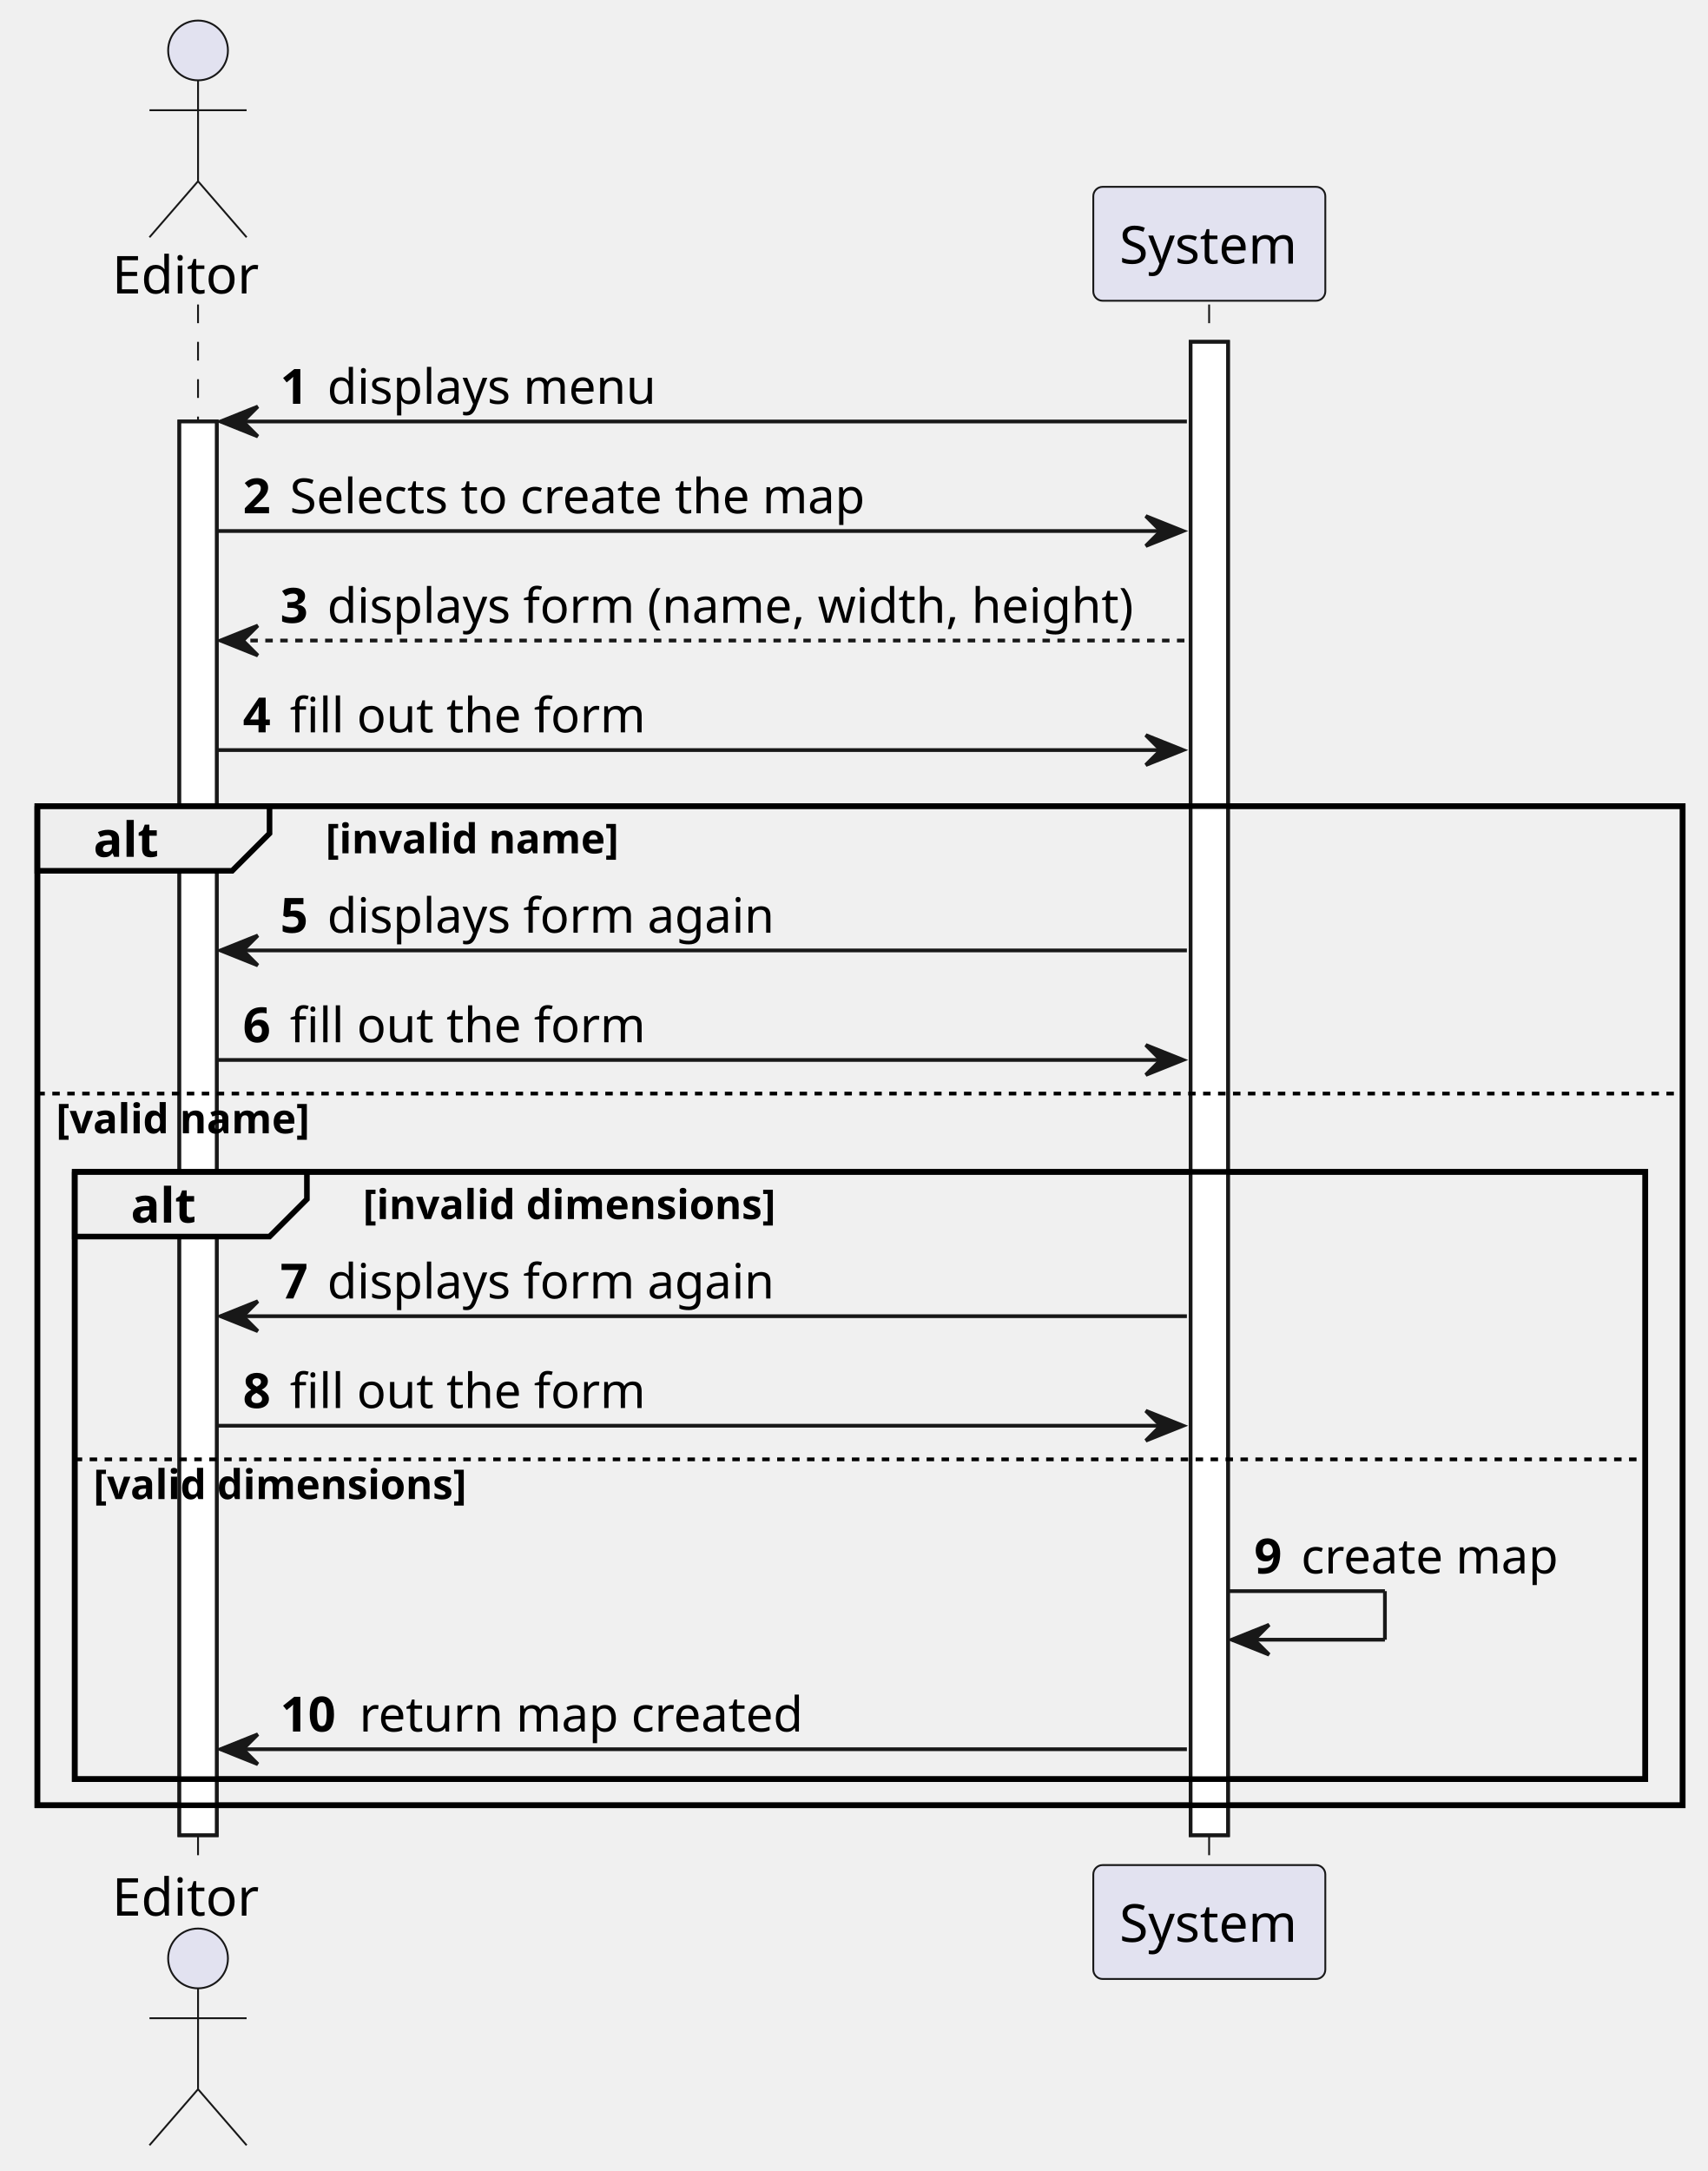
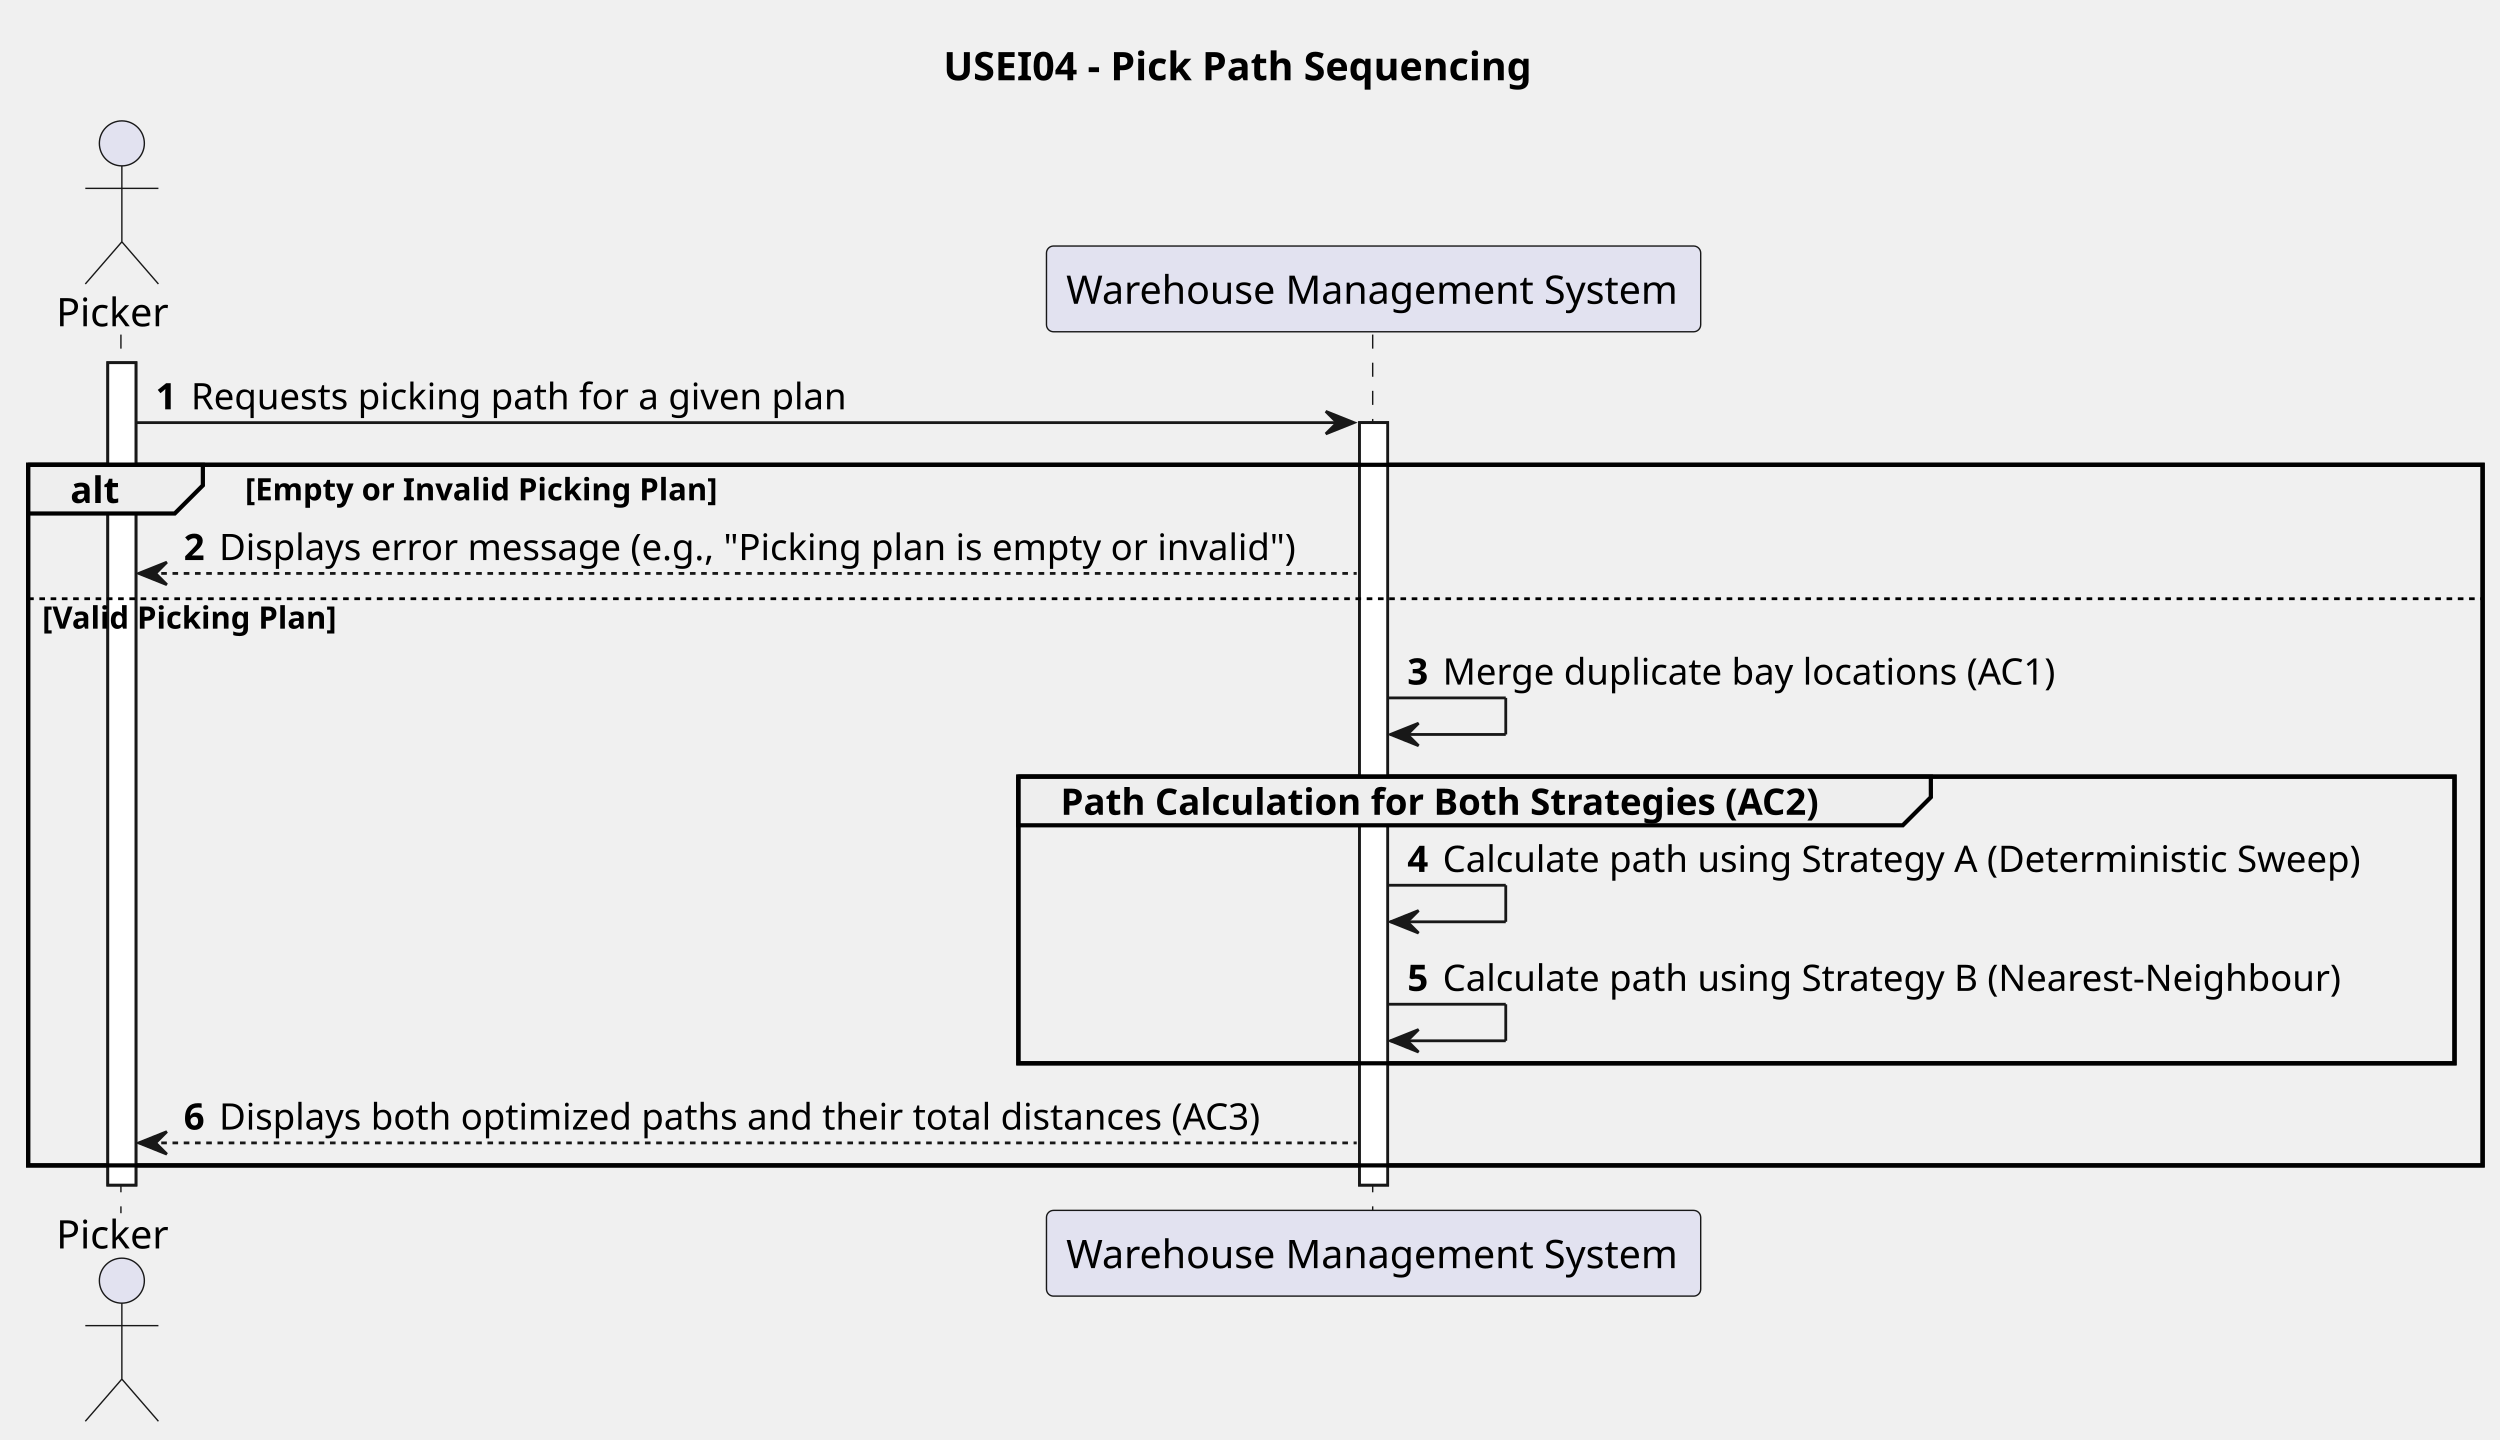
- <svg xmlns="http://www.w3.org/2000/svg" contentStyleType="text/css" height="581px" preserveAspectRatio="none" style="width:457px;height:581px;background:#FFFFFF;" version="1.1" viewBox="0 0 457 581" width="457px" zoomAndPan="magnify">
+ <svg xmlns="http://www.w3.org/2000/svg" contentStyleType="text/css" height="512px" preserveAspectRatio="none" style="width:889px;height:512px;background:#FFFFFF;" version="1.1" viewBox="0 0 889 512" width="889px" zoomAndPan="magnify">
  <defs />
  <g>
-     <rect fill="#FFFFFF" height="378.326" style="stroke:#181818;stroke-width:1.0;" width="10" x="48.005" y="112.799" />
-     <rect fill="#FFFFFF" height="399.637" style="stroke:#181818;stroke-width:1.0;" width="10" x="318.66" y="91.488" />
-     <rect fill="none" height="267.394" style="stroke:#000000;stroke-width:1.5;" width="440.352" x="10" y="215.731" />
-     <rect fill="none" height="162.508" style="stroke:#000000;stroke-width:1.5;" width="420.352" x="20" y="313.617" />
-     <line style="stroke:#181818;stroke-width:0.5;stroke-dasharray:5.0,5.0;" x1="53" x2="53" y1="81.488" y2="500.125" />
-     <line style="stroke:#181818;stroke-width:0.5;stroke-dasharray:5.0,5.0;" x1="323.611" x2="323.611" y1="81.488" y2="500.125" />
-     <text fill="#000000" font-family="sans-serif" font-size="14" lengthAdjust="spacing" textLength="40.011" x="30" y="78.535">Editor</text>
-     <ellipse cx="53.005" cy="13.5" fill="#E2E2F0" rx="8" ry="8" style="stroke:#181818;stroke-width:0.5;" />
-     <path d="M53.005,21.5 L53.005,48.5 M40.005,29.5 L66.005,29.5 M53.005,48.5 L40.005,63.5 M53.005,48.5 L66.005,63.5 " fill="none" style="stroke:#181818;stroke-width:0.5;" />
-     <text fill="#000000" font-family="sans-serif" font-size="14" lengthAdjust="spacing" textLength="40.011" x="30" y="512.66">Editor</text>
-     <ellipse cx="53.005" cy="524.113" fill="#E2E2F0" rx="8" ry="8" style="stroke:#181818;stroke-width:0.5;" />
-     <path d="M53.005,532.113 L53.005,559.113 M40.005,540.113 L66.005,540.113 M53.005,559.113 L40.005,574.113 M53.005,559.113 L66.005,574.113 " fill="none" style="stroke:#181818;stroke-width:0.5;" />
-     <rect fill="#E2E2F0" height="30.488" rx="2.5" ry="2.5" style="stroke:#181818;stroke-width:0.5;" width="62.098" x="292.611" y="50" />
-     <text fill="#000000" font-family="sans-serif" font-size="14" lengthAdjust="spacing" textLength="48.098" x="299.611" y="70.535">System</text>
-     <rect fill="#E2E2F0" height="30.488" rx="2.5" ry="2.5" style="stroke:#181818;stroke-width:0.5;" width="62.098" x="292.611" y="499.125" />
-     <text fill="#000000" font-family="sans-serif" font-size="14" lengthAdjust="spacing" textLength="48.098" x="299.611" y="519.66">System</text>
-     <rect fill="#FFFFFF" height="378.326" style="stroke:#181818;stroke-width:1.0;" width="10" x="48.005" y="112.799" />
-     <rect fill="#FFFFFF" height="399.637" style="stroke:#181818;stroke-width:1.0;" width="10" x="318.66" y="91.488" />
-     <polygon fill="#181818" points="69.005,108.799,59.005,112.799,69.005,116.799,65.005,112.799" style="stroke:#181818;stroke-width:1.0;" />
-     <line style="stroke:#181818;stroke-width:1.0;" x1="63.005" x2="317.66" y1="112.799" y2="112.799" />
-     <text fill="#000000" font-family="sans-serif" font-size="13" font-weight="bold" lengthAdjust="spacing" textLength="8.576" x="75.005" y="108.057">1</text>
-     <text fill="#000000" font-family="sans-serif" font-size="13" lengthAdjust="spacing" textLength="90.733" x="87.581" y="108.057">displays menu</text>
-     <polygon fill="#181818" points="306.66,138.109,316.66,142.109,306.66,146.109,310.66,142.109" style="stroke:#181818;stroke-width:1.0;" />
-     <line style="stroke:#181818;stroke-width:1.0;" x1="58.005" x2="312.66" y1="142.109" y2="142.109" />
-     <text fill="#000000" font-family="sans-serif" font-size="13" font-weight="bold" lengthAdjust="spacing" textLength="8.576" x="65.005" y="137.367">2</text>
-     <text fill="#000000" font-family="sans-serif" font-size="13" lengthAdjust="spacing" textLength="158.869" x="77.581" y="137.367">Selects to create the map</text>
-     <polygon fill="#181818" points="69.005,167.42,59.005,171.42,69.005,175.42,65.005,171.42" style="stroke:#181818;stroke-width:1.0;" />
-     <line style="stroke:#181818;stroke-width:1.0;stroke-dasharray:2.0,2.0;" x1="63.005" x2="317.66" y1="171.42" y2="171.42" />
-     <text fill="#000000" font-family="sans-serif" font-size="13" font-weight="bold" lengthAdjust="spacing" textLength="8.576" x="75.005" y="166.678">3</text>
-     <text fill="#000000" font-family="sans-serif" font-size="13" lengthAdjust="spacing" textLength="224.079" x="87.581" y="166.678">displays form (name, width, height)</text>
-     <polygon fill="#181818" points="306.66,196.731,316.66,200.731,306.66,204.731,310.66,200.731" style="stroke:#181818;stroke-width:1.0;" />
-     <line style="stroke:#181818;stroke-width:1.0;" x1="58.005" x2="312.66" y1="200.731" y2="200.731" />
-     <text fill="#000000" font-family="sans-serif" font-size="13" font-weight="bold" lengthAdjust="spacing" textLength="8.576" x="65.005" y="195.988">4</text>
-     <text fill="#000000" font-family="sans-serif" font-size="13" lengthAdjust="spacing" textLength="99.703" x="77.581" y="195.988">fill out the form</text>
-     <path d="M10,215.731 L72.139,215.731 L72.139,223.041 L62.139,233.041 L10,233.041 L10,215.731 " fill="#EEEEEE" style="stroke:#000000;stroke-width:1.5;" />
-     <rect fill="none" height="267.394" style="stroke:#000000;stroke-width:1.5;" width="440.352" x="10" y="215.731" />
-     <text fill="#000000" font-family="sans-serif" font-size="13" font-weight="bold" lengthAdjust="spacing" textLength="17.139" x="25" y="229.299">alt</text>
-     <text fill="#000000" font-family="sans-serif" font-size="11" font-weight="bold" lengthAdjust="spacing" textLength="80.819" x="87.139" y="228.365">[invalid name]</text>
-     <polygon fill="#181818" points="69.005,250.352,59.005,254.352,69.005,258.352,65.005,254.352" style="stroke:#181818;stroke-width:1.0;" />
-     <line style="stroke:#181818;stroke-width:1.0;" x1="63.005" x2="317.66" y1="254.352" y2="254.352" />
-     <text fill="#000000" font-family="sans-serif" font-size="13" font-weight="bold" lengthAdjust="spacing" textLength="8.576" x="75.005" y="249.609">5</text>
-     <text fill="#000000" font-family="sans-serif" font-size="13" lengthAdjust="spacing" textLength="123.843" x="87.581" y="249.609">displays form again</text>
-     <polygon fill="#181818" points="306.66,279.662,316.66,283.662,306.66,287.662,310.66,283.662" style="stroke:#181818;stroke-width:1.0;" />
-     <line style="stroke:#181818;stroke-width:1.0;" x1="58.005" x2="312.66" y1="283.662" y2="283.662" />
-     <text fill="#000000" font-family="sans-serif" font-size="13" font-weight="bold" lengthAdjust="spacing" textLength="8.576" x="65.005" y="278.92">6</text>
-     <text fill="#000000" font-family="sans-serif" font-size="13" lengthAdjust="spacing" textLength="99.703" x="77.581" y="278.92">fill out the form</text>
-     <line style="stroke:#000000;stroke-width:1.0;stroke-dasharray:2.0,2.0;" x1="10" x2="450.352" y1="292.662" y2="292.662" />
-     <text fill="#000000" font-family="sans-serif" font-size="11" font-weight="bold" lengthAdjust="spacing" textLength="70.018" x="15" y="303.297">[valid name]</text>
-     <path d="M20,313.617 L82.139,313.617 L82.139,320.928 L72.139,330.928 L20,330.928 L20,313.617 " fill="#EEEEEE" style="stroke:#000000;stroke-width:1.5;" />
-     <rect fill="none" height="162.508" style="stroke:#000000;stroke-width:1.5;" width="420.352" x="20" y="313.617" />
-     <text fill="#000000" font-family="sans-serif" font-size="13" font-weight="bold" lengthAdjust="spacing" textLength="17.139" x="35" y="327.185">alt</text>
-     <text fill="#000000" font-family="sans-serif" font-size="11" font-weight="bold" lengthAdjust="spacing" textLength="115.484" x="97.139" y="326.252">[invalid dimensions]</text>
-     <polygon fill="#181818" points="69.005,348.238,59.005,352.238,69.005,356.238,65.005,352.238" style="stroke:#181818;stroke-width:1.0;" />
-     <line style="stroke:#181818;stroke-width:1.0;" x1="63.005" x2="317.66" y1="352.238" y2="352.238" />
-     <text fill="#000000" font-family="sans-serif" font-size="13" font-weight="bold" lengthAdjust="spacing" textLength="8.576" x="75.005" y="347.496">7</text>
-     <text fill="#000000" font-family="sans-serif" font-size="13" lengthAdjust="spacing" textLength="123.843" x="87.581" y="347.496">displays form again</text>
-     <polygon fill="#181818" points="306.66,377.549,316.66,381.549,306.66,385.549,310.66,381.549" style="stroke:#181818;stroke-width:1.0;" />
-     <line style="stroke:#181818;stroke-width:1.0;" x1="58.005" x2="312.66" y1="381.549" y2="381.549" />
-     <text fill="#000000" font-family="sans-serif" font-size="13" font-weight="bold" lengthAdjust="spacing" textLength="8.576" x="65.005" y="376.807">8</text>
-     <text fill="#000000" font-family="sans-serif" font-size="13" lengthAdjust="spacing" textLength="99.703" x="77.581" y="376.807">fill out the form</text>
-     <line style="stroke:#000000;stroke-width:1.0;stroke-dasharray:2.0,2.0;" x1="20" x2="440.352" y1="390.549" y2="390.549" />
-     <text fill="#000000" font-family="sans-serif" font-size="11" font-weight="bold" lengthAdjust="spacing" textLength="104.683" x="25" y="401.184">[valid dimensions]</text>
-     <line style="stroke:#181818;stroke-width:1.0;" x1="328.66" x2="370.66" y1="425.815" y2="425.815" />
-     <line style="stroke:#181818;stroke-width:1.0;" x1="370.66" x2="370.66" y1="425.815" y2="438.815" />
-     <line style="stroke:#181818;stroke-width:1.0;" x1="329.66" x2="370.66" y1="438.815" y2="438.815" />
-     <polygon fill="#181818" points="339.66,434.815,329.66,438.815,339.66,442.815,335.66,438.815" style="stroke:#181818;stroke-width:1.0;" />
-     <text fill="#000000" font-family="sans-serif" font-size="13" font-weight="bold" lengthAdjust="spacing" textLength="8.576" x="335.66" y="421.072">9</text>
-     <text fill="#000000" font-family="sans-serif" font-size="13" lengthAdjust="spacing" textLength="70.116" x="348.235" y="421.072">create map</text>
-     <polygon fill="#181818" points="69.005,464.125,59.005,468.125,69.005,472.125,65.005,468.125" style="stroke:#181818;stroke-width:1.0;" />
-     <line style="stroke:#181818;stroke-width:1.0;" x1="63.005" x2="317.66" y1="468.125" y2="468.125" />
-     <text fill="#000000" font-family="sans-serif" font-size="13" font-weight="bold" lengthAdjust="spacing" textLength="17.151" x="75.005" y="463.383">10</text>
-     <text fill="#000000" font-family="sans-serif" font-size="13" lengthAdjust="spacing" textLength="121.291" x="96.157" y="463.383">return map created</text>
+     <text fill="#000000" font-family="sans-serif" font-size="14" font-weight="bold" lengthAdjust="spacing" textLength="220.862" x="335.482" y="28.535">USEI04 - Pick Path Sequencing</text>
+     <rect fill="#FFFFFF" height="292.44" style="stroke:#181818;stroke-width:1.0;" width="10" x="38.334" y="128.977" />
+     <rect fill="#FFFFFF" height="271.129" style="stroke:#181818;stroke-width:1.0;" width="10" x="483.447" y="150.287" />
+     <rect fill="none" height="249.129" style="stroke:#000000;stroke-width:1.5;" width="872.826" x="10" y="165.287" />
+     <rect fill="none" height="101.932" style="stroke:#000000;stroke-width:1.5;" width="510.699" x="362.127" y="276.174" />
+     <line style="stroke:#181818;stroke-width:0.5;stroke-dasharray:5.0,5.0;" x1="43" x2="43" y1="118.977" y2="431.416" />
+     <line style="stroke:#181818;stroke-width:0.5;stroke-dasharray:5.0,5.0;" x1="488.127" x2="488.127" y1="118.977" y2="431.416" />
+     <text fill="#000000" font-family="sans-serif" font-size="14" lengthAdjust="spacing" textLength="40.667" x="20" y="116.023">Picker</text>
+     <ellipse cx="43.334" cy="50.988" fill="#E2E2F0" rx="8" ry="8" style="stroke:#181818;stroke-width:0.5;" />
+     <path d="M43.334,58.988 L43.334,85.988 M30.334,66.988 L56.334,66.988 M43.334,85.988 L30.334,100.988 M43.334,85.988 L56.334,100.988 " fill="none" style="stroke:#181818;stroke-width:0.5;" />
+     <text fill="#000000" font-family="sans-serif" font-size="14" lengthAdjust="spacing" textLength="40.667" x="20" y="443.951">Picker</text>
+     <ellipse cx="43.334" cy="455.404" fill="#E2E2F0" rx="8" ry="8" style="stroke:#181818;stroke-width:0.5;" />
+     <path d="M43.334,463.404 L43.334,490.404 M30.334,471.404 L56.334,471.404 M43.334,490.404 L30.334,505.404 M43.334,490.404 L56.334,505.404 " fill="none" style="stroke:#181818;stroke-width:0.5;" />
+     <rect fill="#E2E2F0" height="30.488" rx="2.5" ry="2.5" style="stroke:#181818;stroke-width:0.5;" width="232.641" x="372.127" y="87.488" />
+     <text fill="#000000" font-family="sans-serif" font-size="14" lengthAdjust="spacing" textLength="218.641" x="379.127" y="108.023">Warehouse Management System</text>
+     <rect fill="#E2E2F0" height="30.488" rx="2.5" ry="2.5" style="stroke:#181818;stroke-width:0.5;" width="232.641" x="372.127" y="430.416" />
+     <text fill="#000000" font-family="sans-serif" font-size="14" lengthAdjust="spacing" textLength="218.641" x="379.127" y="450.951">Warehouse Management System</text>
+     <rect fill="#FFFFFF" height="292.44" style="stroke:#181818;stroke-width:1.0;" width="10" x="38.334" y="128.977" />
+     <rect fill="#FFFFFF" height="271.129" style="stroke:#181818;stroke-width:1.0;" width="10" x="483.447" y="150.287" />
+     <polygon fill="#181818" points="471.447,146.287,481.447,150.287,471.447,154.287,475.447,150.287" style="stroke:#181818;stroke-width:1.0;" />
+     <line style="stroke:#181818;stroke-width:1.0;" x1="48.334" x2="477.447" y1="150.287" y2="150.287" />
+     <text fill="#000000" font-family="sans-serif" font-size="13" font-weight="bold" lengthAdjust="spacing" textLength="8.576" x="55.334" y="145.545">1</text>
+     <text fill="#000000" font-family="sans-serif" font-size="13" lengthAdjust="spacing" textLength="242.525" x="67.909" y="145.545">Requests picking path for a given plan</text>
+     <path d="M10,165.287 L72.139,165.287 L72.139,172.598 L62.139,182.598 L10,182.598 L10,165.287 " fill="#EEEEEE" style="stroke:#000000;stroke-width:1.5;" />
+     <rect fill="none" height="249.129" style="stroke:#000000;stroke-width:1.5;" width="872.826" x="10" y="165.287" />
+     <text fill="#000000" font-family="sans-serif" font-size="13" font-weight="bold" lengthAdjust="spacing" textLength="17.139" x="25" y="178.856">alt</text>
+     <text fill="#000000" font-family="sans-serif" font-size="11" font-weight="bold" lengthAdjust="spacing" textLength="173.631" x="87.139" y="177.922">[Empty or Invalid Picking Plan]</text>
+     <polygon fill="#181818" points="59.334,199.908,49.334,203.908,59.334,207.908,55.334,203.908" style="stroke:#181818;stroke-width:1.0;" />
+     <line style="stroke:#181818;stroke-width:1.0;stroke-dasharray:2.0,2.0;" x1="53.334" x2="482.447" y1="203.908" y2="203.908" />
+     <text fill="#000000" font-family="sans-serif" font-size="13" font-weight="bold" lengthAdjust="spacing" textLength="8.576" x="65.334" y="199.166">2</text>
+     <text fill="#000000" font-family="sans-serif" font-size="13" lengthAdjust="spacing" textLength="398.538" x="77.909" y="199.166">Displays error message (e.g., "Picking plan is empty or invalid")</text>
+     <line style="stroke:#000000;stroke-width:1.0;stroke-dasharray:2.0,2.0;" x1="10" x2="882.826" y1="212.908" y2="212.908" />
+     <text fill="#000000" font-family="sans-serif" font-size="11" font-weight="bold" lengthAdjust="spacing" textLength="109.21" x="15" y="223.543">[Valid Picking Plan]</text>
+     <line style="stroke:#181818;stroke-width:1.0;" x1="493.447" x2="535.447" y1="248.174" y2="248.174" />
+     <line style="stroke:#181818;stroke-width:1.0;" x1="535.447" x2="535.447" y1="248.174" y2="261.174" />
+     <line style="stroke:#181818;stroke-width:1.0;" x1="494.447" x2="535.447" y1="261.174" y2="261.174" />
+     <polygon fill="#181818" points="504.447,257.174,494.447,261.174,504.447,265.174,500.447,261.174" style="stroke:#181818;stroke-width:1.0;" />
+     <text fill="#000000" font-family="sans-serif" font-size="13" font-weight="bold" lengthAdjust="spacing" textLength="8.576" x="500.447" y="243.432">3</text>
+     <text fill="#000000" font-family="sans-serif" font-size="13" lengthAdjust="spacing" textLength="227.125" x="513.023" y="243.432">Merge duplicate bay locations (AC1)</text>
+     <path d="M362.127,276.174 L686.614,276.174 L686.614,283.484 L676.614,293.484 L362.127,293.484 L362.127,276.174 " fill="#EEEEEE" style="stroke:#000000;stroke-width:1.5;" />
+     <rect fill="none" height="101.932" style="stroke:#000000;stroke-width:1.5;" width="510.699" x="362.127" y="276.174" />
+     <text fill="#000000" font-family="sans-serif" font-size="13" font-weight="bold" lengthAdjust="spacing" textLength="279.487" x="377.127" y="289.742">Path Calculation for Both Strategies (AC2)</text>
+     <line style="stroke:#181818;stroke-width:1.0;" x1="493.447" x2="535.447" y1="314.795" y2="314.795" />
+     <line style="stroke:#181818;stroke-width:1.0;" x1="535.447" x2="535.447" y1="314.795" y2="327.795" />
+     <line style="stroke:#181818;stroke-width:1.0;" x1="494.447" x2="535.447" y1="327.795" y2="327.795" />
+     <polygon fill="#181818" points="504.447,323.795,494.447,327.795,504.447,331.795,500.447,327.795" style="stroke:#181818;stroke-width:1.0;" />
+     <text fill="#000000" font-family="sans-serif" font-size="13" font-weight="bold" lengthAdjust="spacing" textLength="8.576" x="500.447" y="310.053">4</text>
+     <text fill="#000000" font-family="sans-serif" font-size="13" lengthAdjust="spacing" textLength="337.803" x="513.023" y="310.053">Calculate path using Strategy A (Deterministic Sweep)</text>
+     <line style="stroke:#181818;stroke-width:1.0;" x1="493.447" x2="535.447" y1="357.106" y2="357.106" />
+     <line style="stroke:#181818;stroke-width:1.0;" x1="535.447" x2="535.447" y1="357.106" y2="370.106" />
+     <line style="stroke:#181818;stroke-width:1.0;" x1="494.447" x2="535.447" y1="370.106" y2="370.106" />
+     <polygon fill="#181818" points="504.447,366.106,494.447,370.106,504.447,374.106,500.447,370.106" style="stroke:#181818;stroke-width:1.0;" />
+     <text fill="#000000" font-family="sans-serif" font-size="13" font-weight="bold" lengthAdjust="spacing" textLength="8.576" x="500.447" y="352.363">5</text>
+     <text fill="#000000" font-family="sans-serif" font-size="13" lengthAdjust="spacing" textLength="330.415" x="513.023" y="352.363">Calculate path using Strategy B (Nearest-Neighbour)</text>
+     <polygon fill="#181818" points="59.334,402.416,49.334,406.416,59.334,410.416,55.334,406.416" style="stroke:#181818;stroke-width:1.0;" />
+     <line style="stroke:#181818;stroke-width:1.0;stroke-dasharray:2.0,2.0;" x1="53.334" x2="482.447" y1="406.416" y2="406.416" />
+     <text fill="#000000" font-family="sans-serif" font-size="13" font-weight="bold" lengthAdjust="spacing" textLength="8.576" x="65.334" y="401.674">6</text>
+     <text fill="#000000" font-family="sans-serif" font-size="13" lengthAdjust="spacing" textLength="388.312" x="77.909" y="401.674">Displays both optimized paths and their total distances (AC3)</text>
  </g>
</svg>
